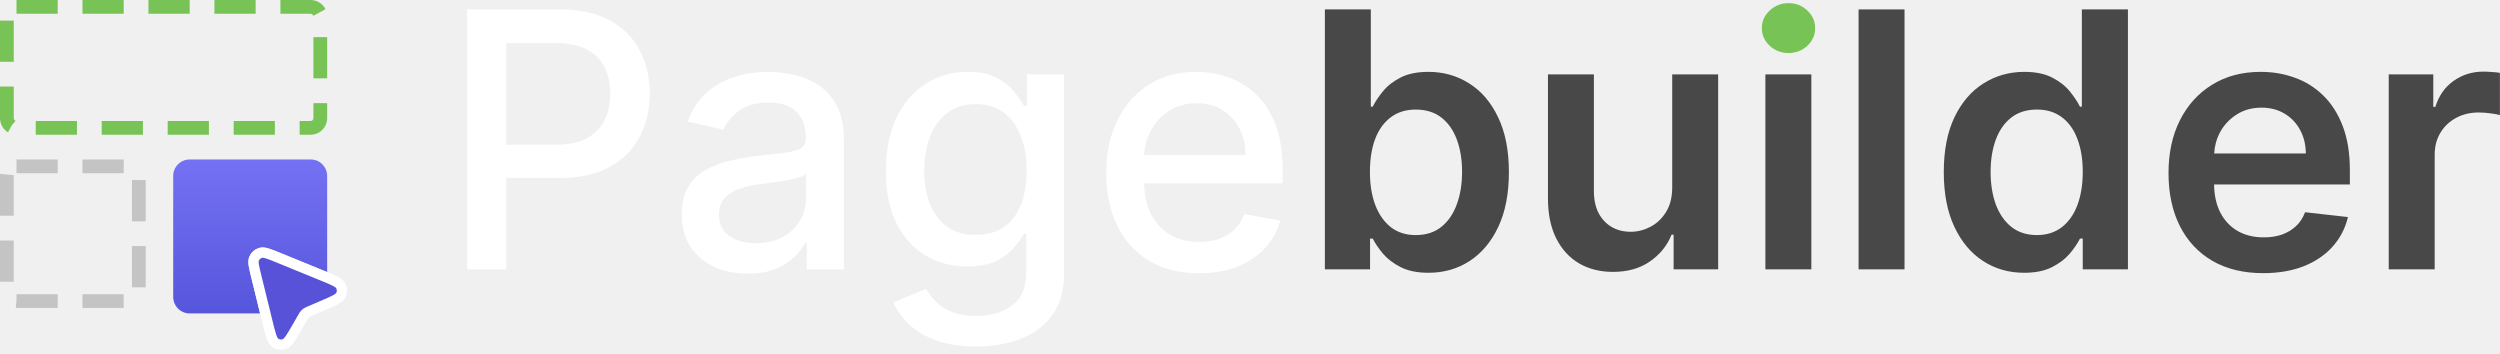
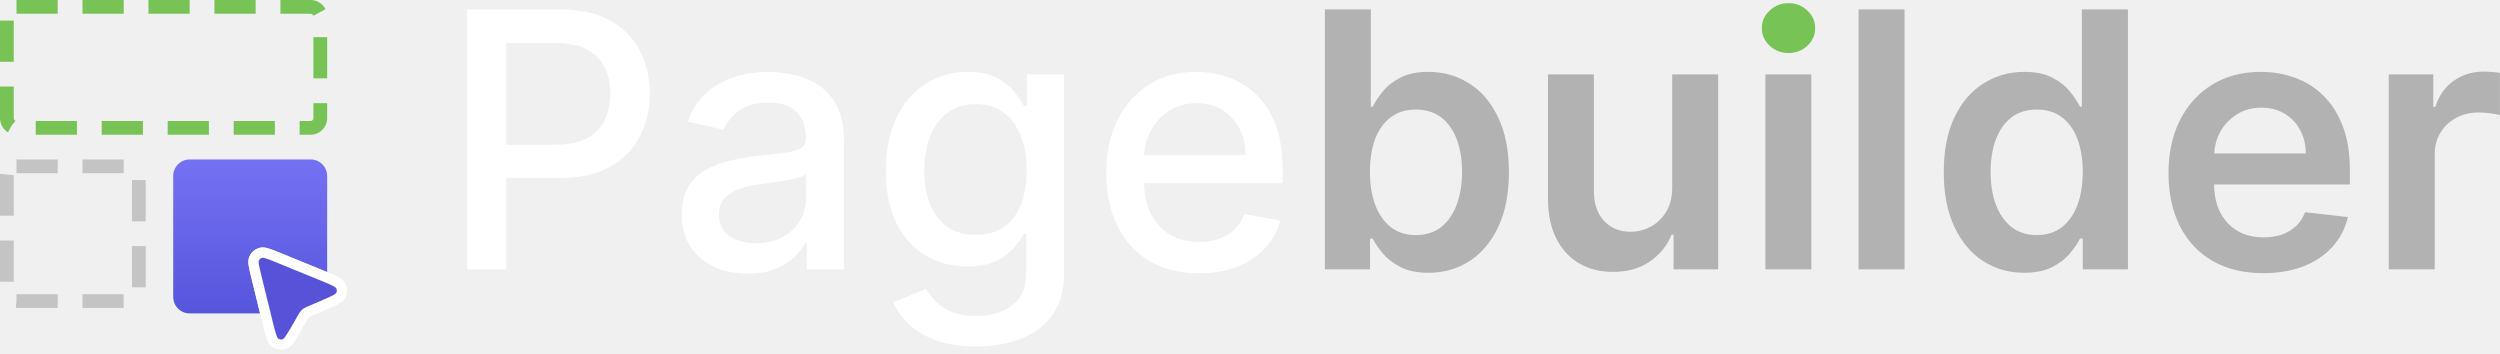
<svg xmlns="http://www.w3.org/2000/svg" width="715" height="101" viewBox="0 0 715 101" fill="none">
  <rect x="1.966" y="1.966" width="89.637" height="34.597" rx="2.752" stroke="#78C355" stroke-width="3.931" stroke-dasharray="11.79 7.08" />
  <rect x="1.966" y="47.571" width="37.742" height="38.528" rx="2.752" stroke="#C4C4C4" stroke-width="3.931" stroke-dasharray="11.79 7.08" />
  <path d="M88.851 45.605C91.456 45.605 93.568 47.717 93.568 50.322V77.814C93.265 77.689 92.949 77.56 92.619 77.425L80.249 72.368C78.895 71.815 77.786 71.36 76.894 71.087C76.023 70.82 75.093 70.637 74.185 70.89C72.917 71.243 71.874 72.144 71.339 73.346C70.955 74.207 70.999 75.153 71.135 76.055C71.274 76.977 71.561 78.141 71.91 79.561L74.384 89.637H54.254C51.648 89.637 49.536 87.525 49.536 84.919V50.322C49.536 47.717 51.648 45.605 54.254 45.605H88.851Z" fill="url(#paint0_linear_2004_153)" />
  <path d="M92.132 87.474C95.383 86.084 97.008 85.388 97.49 84.42C97.909 83.579 97.901 82.589 97.469 81.755C96.971 80.794 95.335 80.125 92.062 78.787L79.692 73.73C76.931 72.601 75.55 72.037 74.579 72.307C73.734 72.543 73.038 73.143 72.682 73.944C72.272 74.865 72.627 76.313 73.339 79.21L76.49 92.044C77.365 95.608 77.802 97.39 78.698 98.024C79.474 98.574 80.469 98.714 81.367 98.401C82.403 98.039 83.317 96.448 85.144 93.266L86.495 90.915C86.785 90.408 86.931 90.155 87.118 89.939C87.284 89.747 87.475 89.578 87.684 89.436C87.921 89.275 88.189 89.16 88.726 88.93L92.132 87.474Z" fill="#5752D8" stroke="white" stroke-width="2.942" stroke-linecap="round" stroke-linejoin="round" />
  <path d="M133.597 77.033V2.695H160.094C165.877 2.695 170.669 3.748 174.468 5.853C178.267 7.958 181.11 10.838 182.998 14.492C184.885 18.122 185.829 22.211 185.829 26.76C185.829 31.334 184.873 35.448 182.961 39.102C181.074 42.731 178.219 45.611 174.395 47.74C170.596 49.846 165.817 50.898 160.058 50.898H141.836V41.388H159.041C162.695 41.388 165.66 40.759 167.934 39.501C170.209 38.218 171.879 36.476 172.943 34.274C174.008 32.072 174.54 29.567 174.54 26.76C174.54 23.953 174.008 21.461 172.943 19.283C171.879 17.105 170.197 15.399 167.898 14.165C165.623 12.931 162.623 12.314 158.896 12.314H144.813V77.033H133.597Z" fill="white" />
  <path d="M213.833 78.267C210.3 78.267 207.105 77.613 204.25 76.307C201.395 74.976 199.132 73.052 197.462 70.535C195.817 68.019 194.994 64.933 194.994 61.279C194.994 58.134 195.599 55.544 196.809 53.512C198.019 51.479 199.652 49.87 201.709 48.684C203.766 47.498 206.065 46.603 208.606 45.998C211.147 45.393 213.736 44.933 216.373 44.619C219.713 44.232 222.423 43.917 224.504 43.675C226.585 43.409 228.098 42.986 229.041 42.405C229.985 41.824 230.457 40.88 230.457 39.574V39.319C230.457 36.149 229.562 33.693 227.771 31.951C226.004 30.209 223.367 29.337 219.858 29.337C216.204 29.337 213.324 30.148 211.219 31.77C209.138 33.367 207.698 35.145 206.9 37.105L196.7 34.782C197.91 31.394 199.677 28.66 202 26.579C204.347 24.474 207.045 22.949 210.094 22.005C213.143 21.038 216.349 20.553 219.713 20.553C221.939 20.553 224.298 20.82 226.791 21.352C229.308 21.86 231.655 22.804 233.833 24.183C236.035 25.563 237.837 27.535 239.241 30.1C240.644 32.641 241.346 35.944 241.346 40.009V77.033H230.747V69.41H230.312C229.61 70.814 228.557 72.193 227.154 73.548C225.75 74.903 223.948 76.028 221.745 76.924C219.543 77.819 216.906 78.267 213.833 78.267ZM216.192 69.555C219.193 69.555 221.758 68.963 223.887 67.777C226.041 66.591 227.674 65.042 228.787 63.131C229.925 61.195 230.493 59.126 230.493 56.924V49.737C230.106 50.124 229.356 50.487 228.243 50.826C227.154 51.14 225.908 51.419 224.504 51.661C223.101 51.878 221.733 52.084 220.402 52.278C219.072 52.447 217.958 52.592 217.063 52.713C214.958 52.979 213.034 53.427 211.292 54.056C209.574 54.685 208.194 55.593 207.154 56.779C206.138 57.94 205.629 59.489 205.629 61.425C205.629 64.111 206.621 66.143 208.606 67.523C210.59 68.878 213.119 69.555 216.192 69.555Z" fill="white" />
  <path d="M279.177 99.102C274.749 99.102 270.938 98.521 267.744 97.359C264.574 96.198 261.984 94.661 259.976 92.749C257.968 90.838 256.467 88.745 255.475 86.47L264.804 82.623C265.457 83.687 266.328 84.812 267.417 85.998C268.53 87.208 270.03 88.237 271.918 89.084C273.83 89.93 276.286 90.354 279.286 90.354C283.4 90.354 286.8 89.35 289.486 87.341C292.172 85.357 293.515 82.187 293.515 77.831V66.869H292.825C292.172 68.055 291.228 69.374 289.994 70.826C288.784 72.278 287.115 73.536 284.985 74.601C282.856 75.665 280.085 76.198 276.673 76.198C272.269 76.198 268.3 75.169 264.767 73.112C261.259 71.031 258.476 67.97 256.419 63.929C254.386 59.864 253.37 54.867 253.37 48.938C253.37 43.01 254.374 37.928 256.383 33.693C258.415 29.459 261.198 26.216 264.731 23.965C268.264 21.691 272.269 20.553 276.745 20.553C280.206 20.553 283.001 21.134 285.13 22.296C287.26 23.433 288.917 24.764 290.103 26.288C291.313 27.813 292.245 29.156 292.898 30.318H293.697V21.279H304.332V78.267C304.332 83.058 303.219 86.99 300.992 90.064C298.766 93.137 295.753 95.411 291.954 96.887C288.179 98.364 283.92 99.102 279.177 99.102ZM279.069 67.196C282.19 67.196 284.828 66.47 286.981 65.018C289.159 63.542 290.805 61.437 291.918 58.702C293.055 55.944 293.624 52.641 293.624 48.793C293.624 45.042 293.067 41.739 291.954 38.884C290.841 36.028 289.208 33.802 287.054 32.205C284.9 30.584 282.239 29.773 279.069 29.773C275.802 29.773 273.079 30.62 270.902 32.314C268.724 33.984 267.078 36.258 265.965 39.138C264.876 42.017 264.332 45.236 264.332 48.793C264.332 52.447 264.888 55.653 266.001 58.412C267.115 61.171 268.76 63.324 270.938 64.873C273.14 66.422 275.85 67.196 279.069 67.196Z" fill="white" />
  <path d="M342.916 78.158C337.423 78.158 332.692 76.984 328.724 74.637C324.779 72.266 321.73 68.938 319.577 64.655C317.447 60.348 316.383 55.302 316.383 49.519C316.383 43.808 317.447 38.775 319.577 34.419C321.73 30.064 324.731 26.664 328.579 24.22C332.45 21.776 336.975 20.553 342.154 20.553C345.3 20.553 348.349 21.074 351.301 22.114C354.253 23.155 356.903 24.788 359.25 27.015C361.597 29.241 363.448 32.133 364.804 35.69C366.159 39.223 366.836 43.518 366.836 48.575V52.423H322.517V44.292H356.201C356.201 41.437 355.62 38.908 354.459 36.706C353.297 34.48 351.664 32.725 349.559 31.443C347.478 30.16 345.033 29.519 342.226 29.519C339.177 29.519 336.516 30.269 334.241 31.77C331.99 33.246 330.248 35.181 329.014 37.577C327.804 39.949 327.199 42.526 327.199 45.309V51.661C327.199 55.387 327.853 58.557 329.159 61.171C330.49 63.784 332.341 65.78 334.713 67.16C337.084 68.515 339.855 69.192 343.025 69.192C345.082 69.192 346.957 68.902 348.651 68.321C350.345 67.716 351.809 66.821 353.043 65.635C354.277 64.45 355.221 62.986 355.874 61.243L366.147 63.094C365.324 66.119 363.848 68.769 361.718 71.043C359.613 73.294 356.963 75.048 353.769 76.307C350.599 77.541 346.981 78.158 342.916 78.158Z" fill="white" />
  <path d="M506.137 13.094C507.637 14.474 509.428 15.163 511.509 15.163C513.614 15.163 515.405 14.474 516.881 13.094C518.382 11.691 519.132 10.009 519.132 8.049C519.132 6.065 518.382 4.383 516.881 3.004C515.405 1.6 513.614 0.898 511.509 0.898C509.428 0.898 507.637 1.6 506.137 3.004C504.637 4.383 503.887 6.065 503.887 8.049C503.887 10.009 504.637 11.691 506.137 13.094Z" fill="#78C355" />
-   <path fill-rule="evenodd" clip-rule="evenodd" d="M378.914 77.033V2.695H392.054V30.499H392.598C393.276 29.144 394.232 27.704 395.466 26.18C396.7 24.631 398.37 23.312 400.475 22.223C402.58 21.11 405.266 20.553 408.533 20.553C412.84 20.553 416.724 21.654 420.185 23.857C423.669 26.035 426.428 29.265 428.461 33.548C430.517 37.807 431.546 43.034 431.546 49.229C431.546 55.351 430.542 60.553 428.533 64.837C426.525 69.12 423.79 72.386 420.33 74.637C416.87 76.887 412.949 78.013 408.569 78.013C405.375 78.013 402.726 77.48 400.62 76.416C398.515 75.351 396.821 74.068 395.539 72.568C394.28 71.043 393.3 69.604 392.598 68.249H391.836V77.033H378.914ZM393.324 58.63C392.308 55.919 391.8 52.762 391.8 49.156C391.8 45.55 392.296 42.417 393.288 39.755C394.304 37.093 395.793 35.024 397.753 33.548C399.713 32.072 402.096 31.334 404.903 31.334C407.831 31.334 410.275 32.096 412.236 33.621C414.196 35.145 415.672 37.25 416.664 39.936C417.656 42.623 418.152 45.696 418.152 49.156C418.152 52.641 417.644 55.75 416.628 58.484C415.635 61.195 414.159 63.336 412.199 64.909C410.239 66.458 407.807 67.232 404.903 67.232C402.121 67.232 399.749 66.482 397.789 64.982C395.853 63.457 394.365 61.34 393.324 58.63Z" fill="#484848" />
-   <path d="M478.252 53.584V21.279H491.392V77.033H478.651V67.123H478.07C476.812 70.245 474.743 72.798 471.863 74.782C469.008 76.766 465.487 77.759 461.301 77.759C457.647 77.759 454.416 76.948 451.609 75.327C448.827 73.681 446.649 71.298 445.076 68.176C443.503 65.03 442.716 61.231 442.716 56.779V21.279H455.856V54.746C455.856 58.279 456.824 61.086 458.76 63.167C460.696 65.248 463.237 66.288 466.383 66.288C468.318 66.288 470.194 65.817 472.009 64.873C473.824 63.929 475.312 62.526 476.473 60.662C477.659 58.775 478.252 56.416 478.252 53.584Z" fill="#484848" />
-   <path d="M504.903 77.033V21.279H518.043V77.033H504.903Z" fill="#484848" />
-   <path d="M544.695 2.695V77.033H531.555V2.695H544.695Z" fill="#484848" />
-   <path fill-rule="evenodd" clip-rule="evenodd" d="M578.896 78.013C574.516 78.013 570.596 76.887 567.136 74.637C563.675 72.386 560.941 69.12 558.932 64.837C556.924 60.553 555.92 55.351 555.92 49.229C555.92 43.034 556.936 37.807 558.969 33.548C561.026 29.265 563.796 26.035 567.281 23.857C570.765 21.654 574.649 20.553 578.932 20.553C582.199 20.553 584.885 21.11 586.99 22.223C589.096 23.312 590.765 24.631 592 26.18C593.234 27.704 594.19 29.144 594.867 30.499H595.412V2.695H608.588V77.033H595.666V68.249H594.867C594.19 69.604 593.209 71.043 591.927 72.568C590.644 74.068 588.951 75.351 586.845 76.416C584.74 77.48 582.09 78.013 578.896 78.013ZM589.677 64.982C587.716 66.482 585.345 67.232 582.562 67.232C579.683 67.232 577.251 66.458 575.266 64.909C573.306 63.336 571.818 61.195 570.802 58.484C569.81 55.75 569.314 52.641 569.314 49.156C569.314 45.696 569.81 42.623 570.802 39.936C571.794 37.25 573.27 35.145 575.23 33.621C577.19 32.096 579.634 31.334 582.562 31.334C585.393 31.334 587.777 32.072 589.713 33.548C591.673 35.024 593.149 37.093 594.141 39.755C595.157 42.417 595.666 45.55 595.666 49.156C595.666 52.762 595.157 55.919 594.141 58.63C593.125 61.34 591.637 63.457 589.677 64.982Z" fill="#484848" />
+   <path fill-rule="evenodd" clip-rule="evenodd" d="M378.914 77.033V2.695H392.054V30.499H392.598C393.276 29.144 394.232 27.704 395.466 26.18C396.7 24.631 398.37 23.312 400.475 22.223C402.58 21.11 405.266 20.553 408.533 20.553C412.84 20.553 416.724 21.654 420.185 23.857C423.669 26.035 426.428 29.265 428.461 33.548C430.517 37.807 431.546 43.034 431.546 49.229C431.546 55.351 430.542 60.553 428.533 64.837C426.525 69.12 423.79 72.386 420.33 74.637C416.87 76.887 412.949 78.013 408.569 78.013C405.375 78.013 402.726 77.48 400.62 76.416C398.515 75.351 396.821 74.068 395.539 72.568C394.28 71.043 393.3 69.604 392.598 68.249H391.836V77.033H378.914ZM393.324 58.63C392.308 55.919 391.8 52.762 391.8 49.156C391.8 45.55 392.296 42.417 393.288 39.755C394.304 37.093 395.793 35.024 397.753 33.548C399.713 32.072 402.096 31.334 404.903 31.334C407.831 31.334 410.275 32.096 412.236 33.621C414.196 35.145 415.672 37.25 416.664 39.936C417.656 42.623 418.152 45.696 418.152 49.156C418.152 52.641 417.644 55.75 416.628 58.484C415.635 61.195 414.159 63.336 412.199 64.909C410.239 66.458 407.807 67.232 404.903 67.232C402.121 67.232 399.749 66.482 397.789 64.982C395.853 63.457 394.365 61.34 393.324 58.63Z" fill="#B2B2B2" />
+   <path d="M478.252 53.584V21.279H491.392V77.033H478.651V67.123H478.07C476.812 70.245 474.743 72.798 471.863 74.782C469.008 76.766 465.487 77.759 461.301 77.759C457.647 77.759 454.416 76.948 451.609 75.327C448.827 73.681 446.649 71.298 445.076 68.176C443.503 65.03 442.716 61.231 442.716 56.779V21.279H455.856V54.746C455.856 58.279 456.824 61.086 458.76 63.167C460.696 65.248 463.237 66.288 466.383 66.288C468.318 66.288 470.194 65.817 472.009 64.873C473.824 63.929 475.312 62.526 476.473 60.662C477.659 58.775 478.252 56.416 478.252 53.584Z" fill="#B2B2B2" />
+   <path d="M504.903 77.033V21.279H518.043V77.033H504.903Z" fill="#B2B2B2" />
+   <path d="M544.695 2.695V77.033H531.555V2.695H544.695Z" fill="#B2B2B2" />
+   <path fill-rule="evenodd" clip-rule="evenodd" d="M578.896 78.013C574.516 78.013 570.596 76.887 567.136 74.637C563.675 72.386 560.941 69.12 558.932 64.837C556.924 60.553 555.92 55.351 555.92 49.229C555.92 43.034 556.936 37.807 558.969 33.548C561.026 29.265 563.796 26.035 567.281 23.857C570.765 21.654 574.649 20.553 578.932 20.553C582.199 20.553 584.885 21.11 586.99 22.223C589.096 23.312 590.765 24.631 592 26.18C593.234 27.704 594.19 29.144 594.867 30.499H595.412V2.695H608.588V77.033H595.666V68.249H594.867C594.19 69.604 593.209 71.043 591.927 72.568C590.644 74.068 588.951 75.351 586.845 76.416C584.74 77.48 582.09 78.013 578.896 78.013ZM589.677 64.982C587.716 66.482 585.345 67.232 582.562 67.232C579.683 67.232 577.251 66.458 575.266 64.909C573.306 63.336 571.818 61.195 570.802 58.484C569.81 55.75 569.314 52.641 569.314 49.156C569.314 45.696 569.81 42.623 570.802 39.936C571.794 37.25 573.27 35.145 575.23 33.621C577.19 32.096 579.634 31.334 582.562 31.334C585.393 31.334 587.777 32.072 589.713 33.548C591.673 35.024 593.149 37.093 594.141 39.755C595.157 42.417 595.666 45.55 595.666 49.156C595.666 52.762 595.157 55.919 594.141 58.63C593.125 61.34 591.637 63.457 589.677 64.982Z" fill="#B2B2B2" />
  <path d="M633.227 52.749C633.227 52.742 633.226 52.733 633.226 52.725C633.226 52.686 633.226 52.647 633.225 52.608C633.225 52.58 633.225 52.552 633.225 52.524C633.225 52.491 633.225 52.457 633.225 52.423V44.691C633.227 44.423 633.236 44.157 633.251 43.893H626.364V52.749H633.227Z" fill="white" />
-   <path d="M633.227 52.749L633.226 52.725C633.226 52.686 633.226 52.647 633.225 52.608C633.226 52.655 633.226 52.703 633.227 52.749Z" fill="#484848" />
-   <path d="M632.789 74.637C636.854 76.96 641.682 78.122 647.272 78.122C651.603 78.122 655.451 77.468 658.814 76.162C662.178 74.831 664.937 72.967 667.09 70.572C669.268 68.152 670.744 65.321 671.519 62.078L659.25 60.699C658.669 62.272 657.81 63.59 656.673 64.655C655.536 65.72 654.193 66.531 652.644 67.087C651.095 67.619 649.365 67.886 647.453 67.886C644.598 67.886 642.105 67.281 639.976 66.071C637.847 64.837 636.189 63.07 635.003 60.771C633.857 58.527 633.265 55.853 633.227 52.749H626.364V43.893H633.251C633.378 41.709 633.937 39.688 634.931 37.831C636.068 35.726 637.653 34.032 639.686 32.749C641.718 31.443 644.078 30.789 646.764 30.789C649.28 30.789 651.482 31.358 653.37 32.495C655.281 33.633 656.77 35.194 657.834 37.178C658.899 39.138 659.444 41.376 659.468 43.893H633.251C633.236 44.157 633.227 44.423 633.225 44.691V52.423L633.225 52.524L633.225 52.608C633.226 52.647 633.226 52.686 633.226 52.725L633.227 52.749C633.226 52.675 633.225 52.6 633.225 52.524L633.225 52.423V44.691C633.227 44.423 633.236 44.157 633.251 43.893H626.364V52.749H633.227L633.226 52.725C633.226 52.686 633.226 52.647 633.225 52.608L633.225 52.524C633.225 52.6 633.226 52.675 633.227 52.749H672.063V48.721C672.063 43.832 671.386 39.622 670.03 36.089C668.675 32.532 666.812 29.604 664.441 27.305C662.093 25.006 659.383 23.312 656.31 22.223C653.261 21.11 650.018 20.553 646.582 20.553C641.258 20.553 636.624 21.776 632.68 24.22C628.736 26.639 625.663 30.027 623.461 34.383C621.283 38.714 620.194 43.748 620.194 49.483C620.194 55.315 621.283 60.384 623.461 64.691C625.638 68.975 628.748 72.29 632.789 74.637Z" fill="#484848" />
-   <path d="M683.179 77.033V21.279H695.92V30.572H696.5C697.517 27.353 699.259 24.873 701.727 23.131C704.22 21.364 707.063 20.481 710.257 20.481C710.983 20.481 711.794 20.517 712.689 20.59C713.609 20.638 714.371 20.723 714.976 20.844V32.931C714.419 32.737 713.536 32.568 712.326 32.423C711.141 32.253 709.991 32.169 708.878 32.169C706.482 32.169 704.329 32.689 702.417 33.73C700.53 34.746 699.041 36.161 697.952 37.976C696.863 39.791 696.319 41.884 696.319 44.256V77.033H683.179Z" fill="#484848" />
+   <path d="M633.227 52.749L633.226 52.725C633.226 52.686 633.226 52.647 633.225 52.608C633.226 52.655 633.226 52.703 633.227 52.749Z" fill="#B2B2B2" />
+   <path d="M632.789 74.637C636.854 76.96 641.682 78.122 647.272 78.122C651.603 78.122 655.451 77.468 658.814 76.162C662.178 74.831 664.937 72.967 667.09 70.572C669.268 68.152 670.744 65.321 671.519 62.078L659.25 60.699C658.669 62.272 657.81 63.59 656.673 64.655C655.536 65.72 654.193 66.531 652.644 67.087C651.095 67.619 649.365 67.886 647.453 67.886C644.598 67.886 642.105 67.281 639.976 66.071C637.847 64.837 636.189 63.07 635.003 60.771C633.857 58.527 633.265 55.853 633.227 52.749H626.364V43.893H633.251C633.378 41.709 633.937 39.688 634.931 37.831C636.068 35.726 637.653 34.032 639.686 32.749C641.718 31.443 644.078 30.789 646.764 30.789C649.28 30.789 651.482 31.358 653.37 32.495C655.281 33.633 656.77 35.194 657.834 37.178C658.899 39.138 659.444 41.376 659.468 43.893H633.251C633.236 44.157 633.227 44.423 633.225 44.691V52.423L633.225 52.524L633.225 52.608C633.226 52.647 633.226 52.686 633.226 52.725L633.227 52.749C633.226 52.675 633.225 52.6 633.225 52.524L633.225 52.423V44.691C633.227 44.423 633.236 44.157 633.251 43.893H626.364V52.749H633.227L633.226 52.725C633.226 52.686 633.226 52.647 633.225 52.608L633.225 52.524C633.225 52.6 633.226 52.675 633.227 52.749H672.063V48.721C672.063 43.832 671.386 39.622 670.03 36.089C668.675 32.532 666.812 29.604 664.441 27.305C662.093 25.006 659.383 23.312 656.31 22.223C653.261 21.11 650.018 20.553 646.582 20.553C641.258 20.553 636.624 21.776 632.68 24.22C628.736 26.639 625.663 30.027 623.461 34.383C621.283 38.714 620.194 43.748 620.194 49.483C620.194 55.315 621.283 60.384 623.461 64.691C625.638 68.975 628.748 72.29 632.789 74.637Z" fill="#B2B2B2" />
+   <path d="M683.179 77.033V21.279H695.92V30.572H696.5C697.517 27.353 699.259 24.873 701.727 23.131C704.22 21.364 707.063 20.481 710.257 20.481C710.983 20.481 711.794 20.517 712.689 20.59C713.609 20.638 714.371 20.723 714.976 20.844V32.931C714.419 32.737 713.536 32.568 712.326 32.423C711.141 32.253 709.991 32.169 708.878 32.169C706.482 32.169 704.329 32.689 702.417 33.73C700.53 34.746 699.041 36.161 697.952 37.976C696.863 39.791 696.319 41.884 696.319 44.256V77.033H683.179Z" fill="#B2B2B2" />
  <defs>
    <linearGradient id="paint0_linear_2004_153" x1="71.552" y1="45.605" x2="71.552" y2="89.637" gradientUnits="userSpaceOnUse">
      <stop stop-color="#7571F3" />
      <stop offset="1" stop-color="#5656DC" />
    </linearGradient>
  </defs>
</svg>
